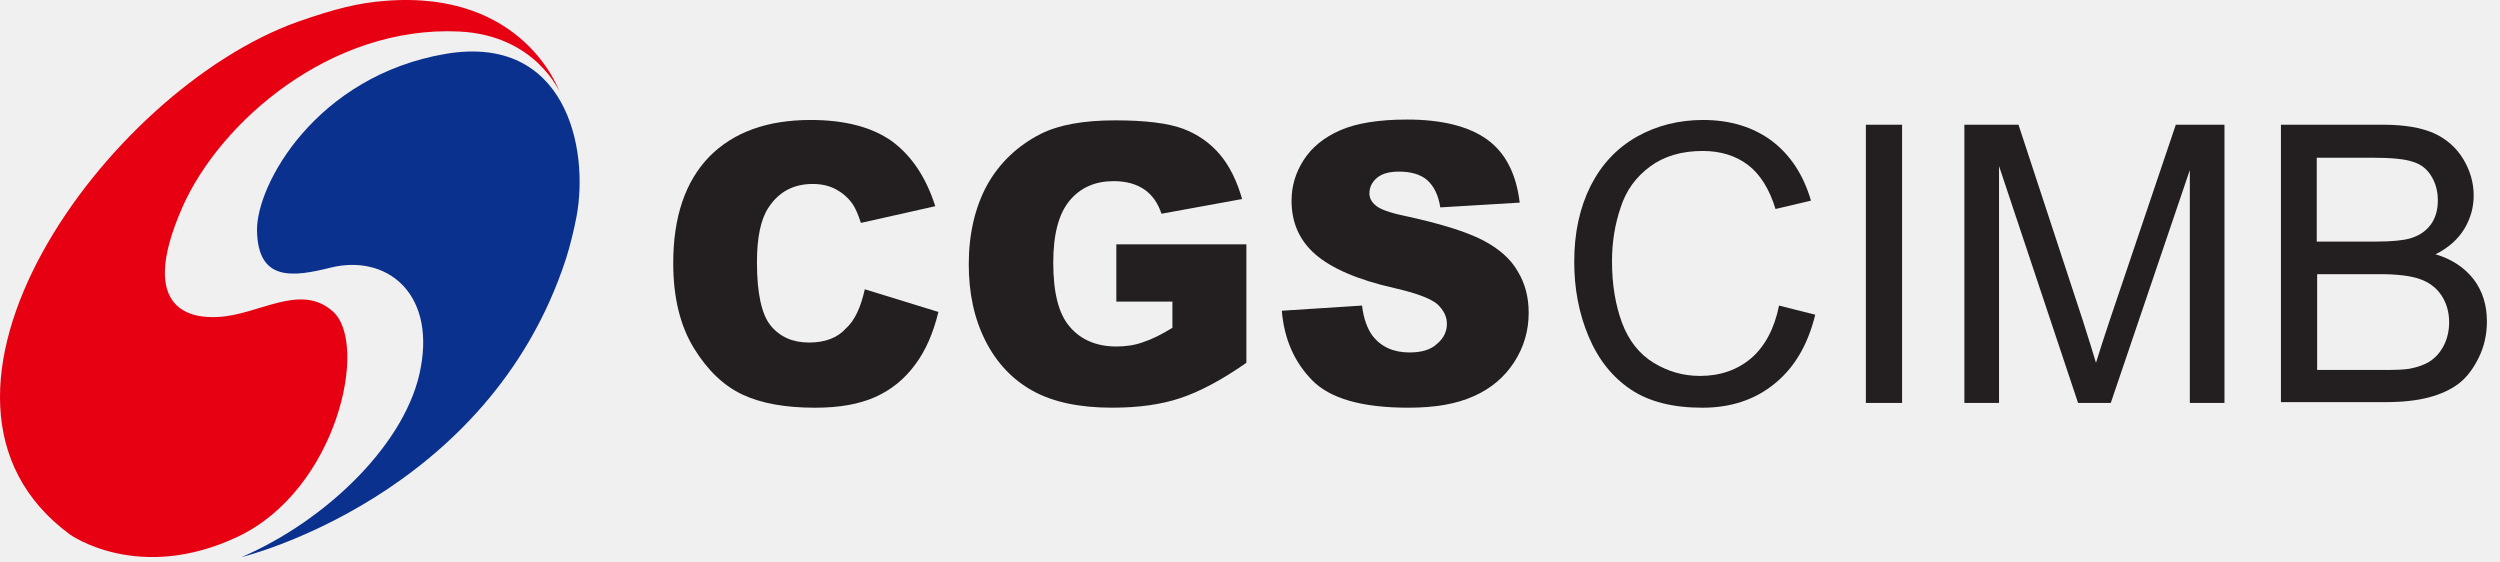
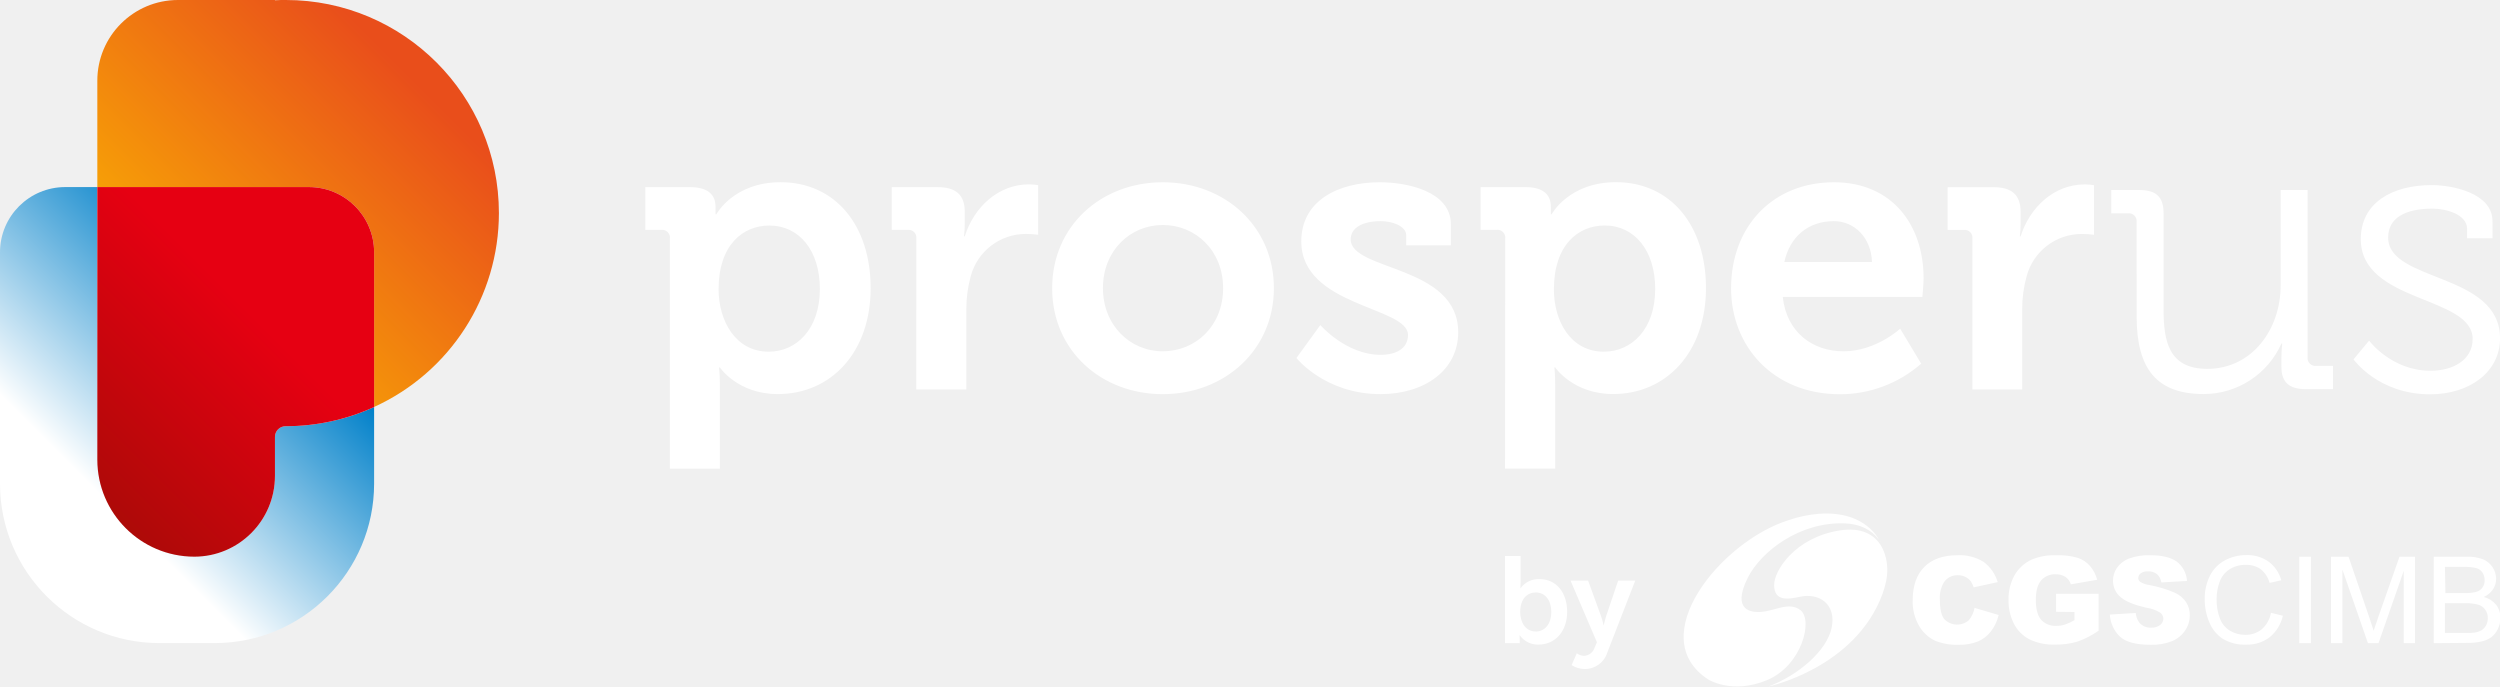
- <svg xmlns="http://www.w3.org/2000/svg" width="285" height="64" viewBox="0 0 285 64" fill="none">
-   <path d="M43.926 0.097C40.935 0.324 38.273 0.959 33.889 2.502C12.094 10.31 -13.184 45.351 7.956 60.919C7.956 60.919 15.74 66.548 27.088 61.192C38.436 55.836 42.083 39.178 37.945 35.501C34.217 32.188 29.546 35.91 24.835 36.136C22.377 36.273 15.371 35.864 20.82 23.564C25.081 13.941 37.658 2.911 52.325 3.592C61.051 4 63.796 10.491 63.796 10.491C63.796 10.491 59.822 -1.174 43.926 0.097Z" fill="#E60012" />
-   <path d="M27.539 63.507C27.539 63.507 55.684 56.698 64.533 29.464C64.984 28.057 65.435 26.196 65.722 24.698C67.196 16.846 64.451 3.864 50.85 6.133C36.06 8.63 29.178 21.067 29.3 26.332C29.423 32.097 33.356 31.597 37.699 30.508C43.967 28.965 49.539 33.277 47.982 41.81C46.507 50.389 37.248 59.331 27.539 63.507" fill="#0B318F" />
-   <path d="M98.587 32.977L106.977 35.56C106.4 37.962 105.512 40 104.313 41.586C103.115 43.217 101.606 44.441 99.786 45.256C97.966 46.072 95.702 46.48 92.906 46.48C89.532 46.48 86.78 45.981 84.649 44.984C82.519 43.988 80.654 42.221 79.101 39.683C77.547 37.146 76.748 33.929 76.748 29.987C76.748 24.731 78.124 20.699 80.832 17.89C83.584 15.08 87.446 13.676 92.417 13.676C96.323 13.676 99.386 14.491 101.65 16.077C103.869 17.708 105.556 20.155 106.621 23.508L98.143 25.411C97.833 24.459 97.522 23.734 97.211 23.281C96.678 22.511 96.013 21.967 95.258 21.56C94.459 21.152 93.616 20.971 92.639 20.971C90.464 20.971 88.778 21.877 87.623 23.644C86.736 24.958 86.292 27.042 86.292 29.896C86.292 33.431 86.824 35.832 87.845 37.101C88.911 38.414 90.375 39.049 92.24 39.049C94.06 39.049 95.48 38.505 96.412 37.463C97.478 36.512 98.143 34.971 98.587 32.977Z" fill="#231F20" />
-   <path d="M127.262 34.47V27.855H142.088V41.357C139.247 43.351 136.717 44.665 134.542 45.39C132.367 46.115 129.792 46.477 126.774 46.477C123.089 46.477 120.071 45.843 117.763 44.574C115.455 43.306 113.635 41.403 112.348 38.865C111.06 36.328 110.439 33.428 110.439 30.121C110.439 26.677 111.149 23.641 112.525 21.104C113.945 18.567 115.987 16.619 118.651 15.259C120.737 14.217 123.578 13.719 127.129 13.719C130.547 13.719 133.121 14.036 134.852 14.67C136.539 15.305 137.959 16.301 139.069 17.615C140.179 18.929 141.022 20.651 141.599 22.69L132.411 24.366C132.011 23.188 131.39 22.237 130.458 21.602C129.526 20.968 128.372 20.651 126.951 20.651C124.865 20.651 123.178 21.376 121.935 22.871C120.692 24.366 120.071 26.723 120.071 29.939C120.071 33.383 120.692 35.83 121.98 37.279C123.223 38.729 124.998 39.5 127.262 39.5C128.327 39.5 129.348 39.364 130.325 39.001C131.301 38.684 132.411 38.14 133.654 37.37V34.38H127.262V34.47Z" fill="#231F20" />
-   <path d="M146.127 35.423L155.271 34.834C155.448 36.329 155.892 37.507 156.469 38.277C157.446 39.546 158.866 40.18 160.686 40.18C162.062 40.18 163.128 39.863 163.838 39.183C164.592 38.549 164.947 37.779 164.947 36.918C164.947 36.102 164.592 35.377 163.882 34.698C163.172 34.063 161.53 33.429 158.955 32.84C154.738 31.889 151.764 30.575 149.944 28.989C148.124 27.403 147.237 25.364 147.237 22.872C147.237 21.241 147.681 19.7 148.613 18.25C149.545 16.8 150.921 15.668 152.785 14.852C154.649 14.037 157.18 13.629 160.42 13.629C164.37 13.629 167.433 14.399 169.519 15.894C171.606 17.39 172.849 19.791 173.248 23.099L164.193 23.642C163.971 22.192 163.438 21.195 162.684 20.516C161.929 19.882 160.864 19.564 159.488 19.564C158.378 19.564 157.535 19.791 156.958 20.289C156.381 20.788 156.114 21.377 156.114 22.056C156.114 22.555 156.336 23.008 156.824 23.416C157.268 23.823 158.334 24.231 160.065 24.594C164.282 25.5 167.256 26.451 169.076 27.403C170.896 28.354 172.227 29.532 173.026 30.937C173.87 32.342 174.269 33.882 174.269 35.649C174.269 37.688 173.736 39.546 172.627 41.267C171.517 42.989 169.963 44.303 168.01 45.164C166.013 46.07 163.527 46.478 160.553 46.478C155.271 46.478 151.631 45.436 149.589 43.352C147.547 41.267 146.393 38.639 146.127 35.423Z" fill="#231F20" />
-   <path d="M202.81 34.835L206.938 35.877C206.095 39.321 204.542 41.949 202.278 43.761C200.058 45.573 197.306 46.48 194.066 46.48C190.737 46.48 187.985 45.8 185.899 44.395C183.812 42.991 182.214 40.997 181.105 38.369C179.995 35.741 179.462 32.887 179.462 29.851C179.462 26.544 180.084 23.689 181.327 21.197C182.569 18.75 184.301 16.893 186.609 15.579C188.873 14.31 191.403 13.676 194.155 13.676C197.262 13.676 199.881 14.491 202.011 16.077C204.142 17.708 205.607 19.974 206.45 22.873L202.411 23.825C201.701 21.514 200.635 19.838 199.259 18.796C197.883 17.754 196.152 17.21 194.11 17.21C191.713 17.21 189.716 17.799 188.118 18.977C186.52 20.155 185.366 21.695 184.744 23.689C184.079 25.637 183.768 27.676 183.768 29.761C183.768 32.479 184.167 34.79 184.922 36.829C185.677 38.822 186.875 40.363 188.517 41.36C190.16 42.356 191.891 42.855 193.8 42.855C196.108 42.855 198.061 42.175 199.659 40.816C201.168 39.502 202.278 37.508 202.81 34.835Z" fill="#231F20" />
-   <path d="M212.709 45.935V14.219H216.837V45.935H212.709Z" fill="#231F20" />
-   <path d="M223.939 45.935V14.219H230.109L237.477 36.647C238.143 38.731 238.631 40.317 238.942 41.359C239.297 40.226 239.83 38.504 240.585 36.284L248.042 14.219H253.59V45.935H249.64V19.384L240.629 45.935H236.9L227.89 18.931V45.935H223.939Z" fill="#231F20" />
-   <path fill-rule="evenodd" clip-rule="evenodd" d="M260.027 45.844V14.219H271.701C274.053 14.219 275.962 14.536 277.427 15.17C278.847 15.805 280.001 16.801 280.8 18.115C281.599 19.429 281.999 20.834 281.999 22.284C281.999 23.643 281.643 24.912 280.933 26.09C280.223 27.268 279.113 28.265 277.649 28.989C279.513 29.533 280.978 30.53 281.999 31.844C283.02 33.203 283.508 34.789 283.508 36.647C283.508 38.142 283.197 39.501 282.576 40.77C281.954 42.038 281.2 43.035 280.312 43.715C279.424 44.395 278.27 44.938 276.894 45.301C275.518 45.663 273.876 45.844 271.878 45.844H260.027ZM264.155 27.54H270.857C272.677 27.54 273.964 27.404 274.763 27.177C275.829 26.86 276.583 26.316 277.116 25.591C277.649 24.866 277.915 23.915 277.915 22.827C277.915 21.785 277.649 20.834 277.16 20.064C276.672 19.248 275.962 18.704 275.03 18.432C274.098 18.115 272.544 17.979 270.325 17.979H264.11V27.54H264.155ZM271.878 42.175H264.155V31.255H271.301C273.254 31.255 274.763 31.436 275.829 31.799C276.894 32.161 277.737 32.795 278.314 33.656C278.891 34.517 279.202 35.559 279.202 36.737C279.202 37.734 278.98 38.64 278.581 39.411C278.181 40.181 277.649 40.77 277.027 41.178C276.406 41.586 275.607 41.857 274.675 42.039C274.142 42.129 273.21 42.175 271.878 42.175Z" fill="#231F20" />
+ <svg xmlns="http://www.w3.org/2000/svg" id="Layer_1" data-name="Layer 1" viewBox="0 0 643.46 176.68">
+   <defs>
+     <style>.cls-1{fill:#fff;}.cls-2{fill:url(#PU_Blue_Gradient_Rev_2);}.cls-3{fill:url(#PU_Yellow_Gradient_2);}.cls-4{fill:url(#PU_Red_Gradient_1);}</style>
+     <linearGradient id="PU_Blue_Gradient_Rev_2" x1="102.91" y1="352.78" x2="169.43" y2="286.26" gradientUnits="userSpaceOnUse">
+       <stop offset="0.3" stop-color="#fff" />
+       <stop offset="1" stop-color="#0080c9" />
+     </linearGradient>
+     <linearGradient id="PU_Yellow_Gradient_2" x1="130.25" y1="299.15" x2="211.6" y2="217.79" gradientUnits="userSpaceOnUse">
+       <stop offset="0" stop-color="#fbba00" />
+       <stop offset="0.9" stop-color="#e94e1b" />
+     </linearGradient>
+     <linearGradient id="PU_Red_Gradient_1" x1="89.55" y1="355.78" x2="168.32" y2="277.01" gradientUnits="userSpaceOnUse">
+       <stop offset="0" stop-color="#8a1002" />
+       <stop offset="0.9" stop-color="#e60012" />
+     </linearGradient>
+   </defs>
+   <path class="cls-1" d="M272.13,269.51a2,2,0,0,0-2.24-2.25H265.8v-11h11.54c4.8,0,6.53,2.14,6.53,5v2h.21s4.39-8.27,16.54-8.27c14.09,0,23.18,11.13,23.18,27.26,0,16.54-10.21,27.27-23.9,27.27-10.31,0-14.9-6.85-14.9-6.85h-.21a43.91,43.91,0,0,1,.21,4.5v21.54H272.13Zm25.43,29.1c7.14,0,13.17-5.82,13.17-16.13,0-9.91-5.31-16.34-13-16.34-6.74,0-13.07,4.9-13.07,16.44C284.69,290.65,289,298.61,297.56,298.61Zm38-29.1a2,2,0,0,0-2.24-2.25h-4.09v-11h11.85c4.59,0,6.94,1.94,6.94,6.33v3.06a24.3,24.3,0,0,1-.2,3.27h.2c2.35-7.46,8.58-13.38,16.54-13.38a16.89,16.89,0,0,1,2.35.2v12.77a22.43,22.43,0,0,0-3.16-.21,14.67,14.67,0,0,0-14.2,10.93,31.67,31.67,0,0,0-1.12,8.47v20.63H335.54ZM399,255c15.93,0,28.59,11.33,28.59,27.26S414.88,309.54,399,309.54s-28.48-11.24-28.48-27.27S383.13,255,399,255Zm0,43.5c8.48,0,15.52-6.54,15.52-16.24S407.43,266,399,266s-15.41,6.63-15.41,16.23S390.58,298.51,399,298.51Zm40.54-6.74s6.64,7.66,15.52,7.66c4,0,7.05-1.64,7.05-5.11,0-7.35-27.47-7.25-27.47-24.1,0-10.41,9.4-15.21,20.22-15.21,7.05,0,18.28,2.35,18.28,10.82v5.41H461.65v-2.55c0-2.45-3.67-3.67-6.53-3.67-4.6,0-7.76,1.63-7.76,4.69,0,8.17,27.67,6.54,27.67,23.9,0,9.8-8.68,15.93-20,15.93-14.29,0-21.64-9.3-21.64-9.3Zm47.59-22.26a2,2,0,0,0-2.25-2.25h-4.08v-11h11.54c4.79,0,6.53,2.14,6.53,5v2h.2s4.4-8.27,16.55-8.27c14.09,0,23.18,11.13,23.18,27.26,0,16.54-10.22,27.27-23.9,27.27-10.31,0-14.91-6.85-14.91-6.85h-.2s.2,1.84.2,4.5v21.54H487.08Zm25.42,29.1c7.15,0,13.18-5.82,13.18-16.13,0-9.91-5.31-16.34-13-16.34-6.74,0-13.07,4.9-13.07,16.44C499.64,290.65,503.93,298.61,512.5,298.61ZM571.73,255c14.91,0,23.08,10.93,23.08,24.71,0,1.53-.31,4.8-.31,4.8H558.56c1,9.19,7.76,14,15.62,14,8.37,0,14.6-5.82,14.6-5.82l5.41,9a31.64,31.64,0,0,1-20.93,7.87c-17.26,0-28-12.46-28-27.27C545.28,266.24,556.11,255,571.73,255Zm9.8,20.52c-.2-6.22-4.49-10.51-9.8-10.51-6.64,0-11.34,4-12.76,10.51Zm25.84-6a2,2,0,0,0-2.25-2.25H601v-11h11.84c4.6,0,6.94,1.94,6.94,6.33v3.06a24.3,24.3,0,0,1-.2,3.27h.2c2.35-7.46,8.58-13.38,16.55-13.38a16.85,16.85,0,0,1,2.34.2v12.77a22.25,22.25,0,0,0-3.16-.21,14.66,14.66,0,0,0-14.19,10.93,31.27,31.27,0,0,0-1.13,8.47v20.63H607.37Zm42.27-4.29A2,2,0,0,0,647.4,263h-4.29v-6h7.25c4.39,0,6.22,1.84,6.22,6v24.82c0,8.06,1.33,15.21,11.24,15.21,11.64,0,18.89-10.31,18.89-21.44V257h6.94V300a2,2,0,0,0,2.25,2.25h4.29v6h-7.05c-4.29,0-6.23-1.84-6.23-5.72v-2.35a32,32,0,0,1,.21-3.67h-.21a21.91,21.91,0,0,1-20,13c-12.15,0-17.26-6.54-17.26-19.92Zm59.84,30.53s5.72,7.76,15.83,7.76c5.72,0,10.82-2.76,10.82-8.17,0-11.23-28.79-9.19-28.79-25.73,0-9.29,8-13.89,18.27-13.89,5.21,0,15.63,2,15.63,9.3v4.39H734.7V267c0-3.78-5.51-5.21-8.88-5.21-7.15,0-11.44,2.45-11.44,7.45,0,11.54,28.8,8.89,28.8,25.94,0,8.58-7.76,14.4-18,14.4-13.38,0-19.71-9-19.71-9Zm-222.4,55.43h4v6.93c0,.79-.06,1.36-.06,1.36h.06a5.7,5.7,0,0,1,4.84-2.34c4.36,0,7.15,3.44,7.15,8.44S500,374,495.68,374a5.71,5.71,0,0,1-4.81-2.4h-.06a9.64,9.64,0,0,1,.06,1.1v.92h-3.79Zm7.9,19.45c2.22,0,4-1.81,4-5s-1.64-5.06-4-5.06c-2.08,0-4,1.52-4,5.09C491,368.16,492.29,370.63,495,370.63Zm10.57,5.59a3.47,3.47,0,0,0,1.8.67,3,3,0,0,0,2.78-2.09l.6-1.42-6.79-15.87h4.52l3.38,9.29a18.71,18.71,0,0,1,.6,2.18h.06s.26-1.26.54-2.12l3.16-9.35h4.4l-7.21,18.56a6,6,0,0,1-5.82,4.2,6.2,6.2,0,0,1-3.35-1Zm78.07-28.62s-3.16-8.17-15.76-7.28a32,32,0,0,0-7.94,1.69c-17.27,5.48-37.32,30-20.56,40.94,0,0,6.17,3.94,15.16.18s11.89-15.42,8.61-18c-3-2.32-6.64.28-10.39.46-2,.1-7.49-.18-3.18-8.8,3.37-6.74,13.36-14.46,25-14,6.93.27,9.1,4.8,9.1,4.8m-28.73,37.17s22.29-4.75,29.32-23.84a27.09,27.09,0,0,0,.94-3.34c1.16-5.52-1-14.6-11.78-13-11.72,1.75-17.17,10.48-17.07,14.16.1,4,3.22,3.69,6.66,2.94,5-1.09,9.38,1.95,8.16,7.92s-8.53,12.23-16.23,15.16m53-20.25a6.76,6.76,0,0,1-1.49,3.22,4.6,4.6,0,0,1-6.27-.26Q599,366.1,599,362.41a7.87,7.87,0,0,1,1-4.39,4.16,4.16,0,0,1,3.66-1.88,4.29,4.29,0,0,1,1.91.43,4,4,0,0,1,1.44,1.21,5.25,5.25,0,0,1,.68,1.49l6.2-1.35a10,10,0,0,0-3.65-5.22,11.67,11.67,0,0,0-6.75-1.7q-5.49,0-8.48,3t-3,8.49a12.36,12.36,0,0,0,1.7,6.8,9.61,9.61,0,0,0,4.05,3.71,15,15,0,0,0,6.06,1.05,12.68,12.68,0,0,0,5-.86,8.52,8.52,0,0,0,3.31-2.57,11.09,11.09,0,0,0,2-4.24l-6.16-1.82m25.68,1.05v2.1a12.22,12.22,0,0,1-2.45,1.13,7.24,7.24,0,0,1-2.24.34,4.92,4.92,0,0,1-3.87-1.55q-1.39-1.54-1.39-5.16,0-3.4,1.37-5a4.65,4.65,0,0,1,3.68-1.57,4.51,4.51,0,0,1,2.55.66,3.61,3.61,0,0,1,1.42,1.93l6.77-1.18a9,9,0,0,0-1.85-3.56,7.2,7.2,0,0,0-3.1-2.07,17.61,17.61,0,0,0-5.63-.67,14.83,14.83,0,0,0-6.21,1.08,9.8,9.8,0,0,0-4.5,4.09,12.6,12.6,0,0,0-1.53,6.33,13,13,0,0,0,1.4,6.14,9.3,9.3,0,0,0,4,4,14.06,14.06,0,0,0,6.59,1.35,19.07,19.07,0,0,0,5.68-.75,22.06,22.06,0,0,0,5.51-2.83v-9.49H628.91v4.63Zm9.1.7a8.55,8.55,0,0,0,2.52,5.56q2.24,2.18,8,2.18a13.93,13.93,0,0,0,5.47-.93,7.62,7.62,0,0,0,3.38-2.74,6.94,6.94,0,0,0,1.21-3.95,6.1,6.1,0,0,0-.91-3.29,6.85,6.85,0,0,0-2.9-2.47,30,30,0,0,0-6.59-2,5.77,5.77,0,0,1-2.36-.82,1.22,1.22,0,0,1-.51-.95,1.56,1.56,0,0,1,.62-1.24,2.87,2.87,0,0,1,1.85-.51,3.58,3.58,0,0,1,2.33.69A3.47,3.47,0,0,1,656,358l6.61-.38a6.8,6.8,0,0,0-2.72-5.05Q657.56,351,653.2,351a14.55,14.55,0,0,0-5.58.87,6.71,6.71,0,0,0-3.06,2.4,5.81,5.81,0,0,0-1,3.24,5.41,5.41,0,0,0,2,4.3c1.32,1.12,3.51,2,6.59,2.7a8.86,8.86,0,0,1,3.59,1.29,2,2,0,0,1,.78,1.55,2.06,2.06,0,0,1-.81,1.6,3.51,3.51,0,0,1-2.32.69,3.75,3.75,0,0,1-3.1-1.35,5,5,0,0,1-.88-2.43l-6.68.41m41.48-.44a7.22,7.22,0,0,1-2.37,4.23,6.51,6.51,0,0,1-4.28,1.43,7.49,7.49,0,0,1-3.86-1.05,6.21,6.21,0,0,1-2.62-3.16,13.41,13.41,0,0,1-.85-5,12.89,12.89,0,0,1,.72-4.27,6.43,6.43,0,0,1,2.47-3.3,7.44,7.44,0,0,1,4.37-1.23,6.21,6.21,0,0,1,3.79,1.11,6.83,6.83,0,0,1,2.29,3.53l3-.68a8.82,8.82,0,0,0-3.24-4.78,9.4,9.4,0,0,0-5.73-1.7,11.52,11.52,0,0,0-5.51,1.34,9.21,9.21,0,0,0-3.86,3.93,13,13,0,0,0-1.36,6.07,14.86,14.86,0,0,0,1.2,6,9.27,9.27,0,0,0,3.51,4.25,11,11,0,0,0,6,1.46,9.51,9.51,0,0,0,6-1.9,9.93,9.93,0,0,0,3.4-5.54l-3-.74m7.22,7.8h3V351.38h-3Zm11.11,0V354.69l6.57,18.94h2.72L718.4,355v18.62h2.9V351.38h-4l-5.44,15.48c-.55,1.57-.95,2.76-1.21,3.57-.22-.73-.59-1.83-1.08-3.3l-5.38-15.75h-4.52v22.25Zm23.51,0V351.38h8.52a10.77,10.77,0,0,1,4.18.67,5.54,5.54,0,0,1,3.36,5,5,5,0,0,1-.79,2.69,5.61,5.61,0,0,1-2.39,2,6,6,0,0,1,3.17,2,5.32,5.32,0,0,1,1.11,3.37,6.42,6.42,0,0,1-.68,2.91,5.73,5.73,0,0,1-1.66,2.07,7.14,7.14,0,0,1-2.49,1.1,15.37,15.37,0,0,1-3.67.37Zm3-12.9h4.91a11.31,11.31,0,0,0,2.87-.26,2.94,2.94,0,0,0,2.31-3.05,3.45,3.45,0,0,0-.55-1.95,2.68,2.68,0,0,0-1.55-1.15,13,13,0,0,0-3.45-.32H729ZM729,371h5.65a13.6,13.6,0,0,0,2.05-.1,5.09,5.09,0,0,0,1.74-.61,3.2,3.2,0,0,0,1.14-1.24,3.78,3.78,0,0,0,.45-1.87,3.66,3.66,0,0,0-.65-2.16,3.32,3.32,0,0,0-1.8-1.29,11.33,11.33,0,0,0-3.33-.38H729Z" transform="translate(-99.71 -208.09)" />
+   <path class="cls-2" d="M173.25,317.79a2.74,2.74,0,0,0-2.77,2.73v10.07a20.78,20.78,0,0,1-20.78,20.78h0a25,25,0,0,1-24.94-24.95V256.24H116.5A16.79,16.79,0,0,0,99.71,273v59.56a41.05,41.05,0,0,0,41.05,41.05H155a41.05,41.05,0,0,0,41-41.05V312.85a54.63,54.63,0,0,1-22.73,4.94Z" transform="translate(-99.71 -208.09)" />
+   <path class="cls-3" d="M228.12,262.94a54.85,54.85,0,0,0-54.84-54.85c-.94,0-1.88,0-2.8.07v-.07H145.53a20.77,20.77,0,0,0-20.77,20.78v27.37h54.47A16.78,16.78,0,0,1,196,273v39.83A54.84,54.84,0,0,0,228.12,262.94Z" transform="translate(-99.71 -208.09)" />
+   <path class="cls-4" d="M179.23,256.24H124.76v70.18a25,25,0,0,0,24.94,24.95h0a20.78,20.78,0,0,0,20.78-20.78V320.52a2.74,2.74,0,0,1,2.77-2.73h0A54.63,54.63,0,0,0,196,312.85V273A16.78,16.78,0,0,0,179.23,256.24Z" transform="translate(-99.71 -208.09)" />
</svg>
